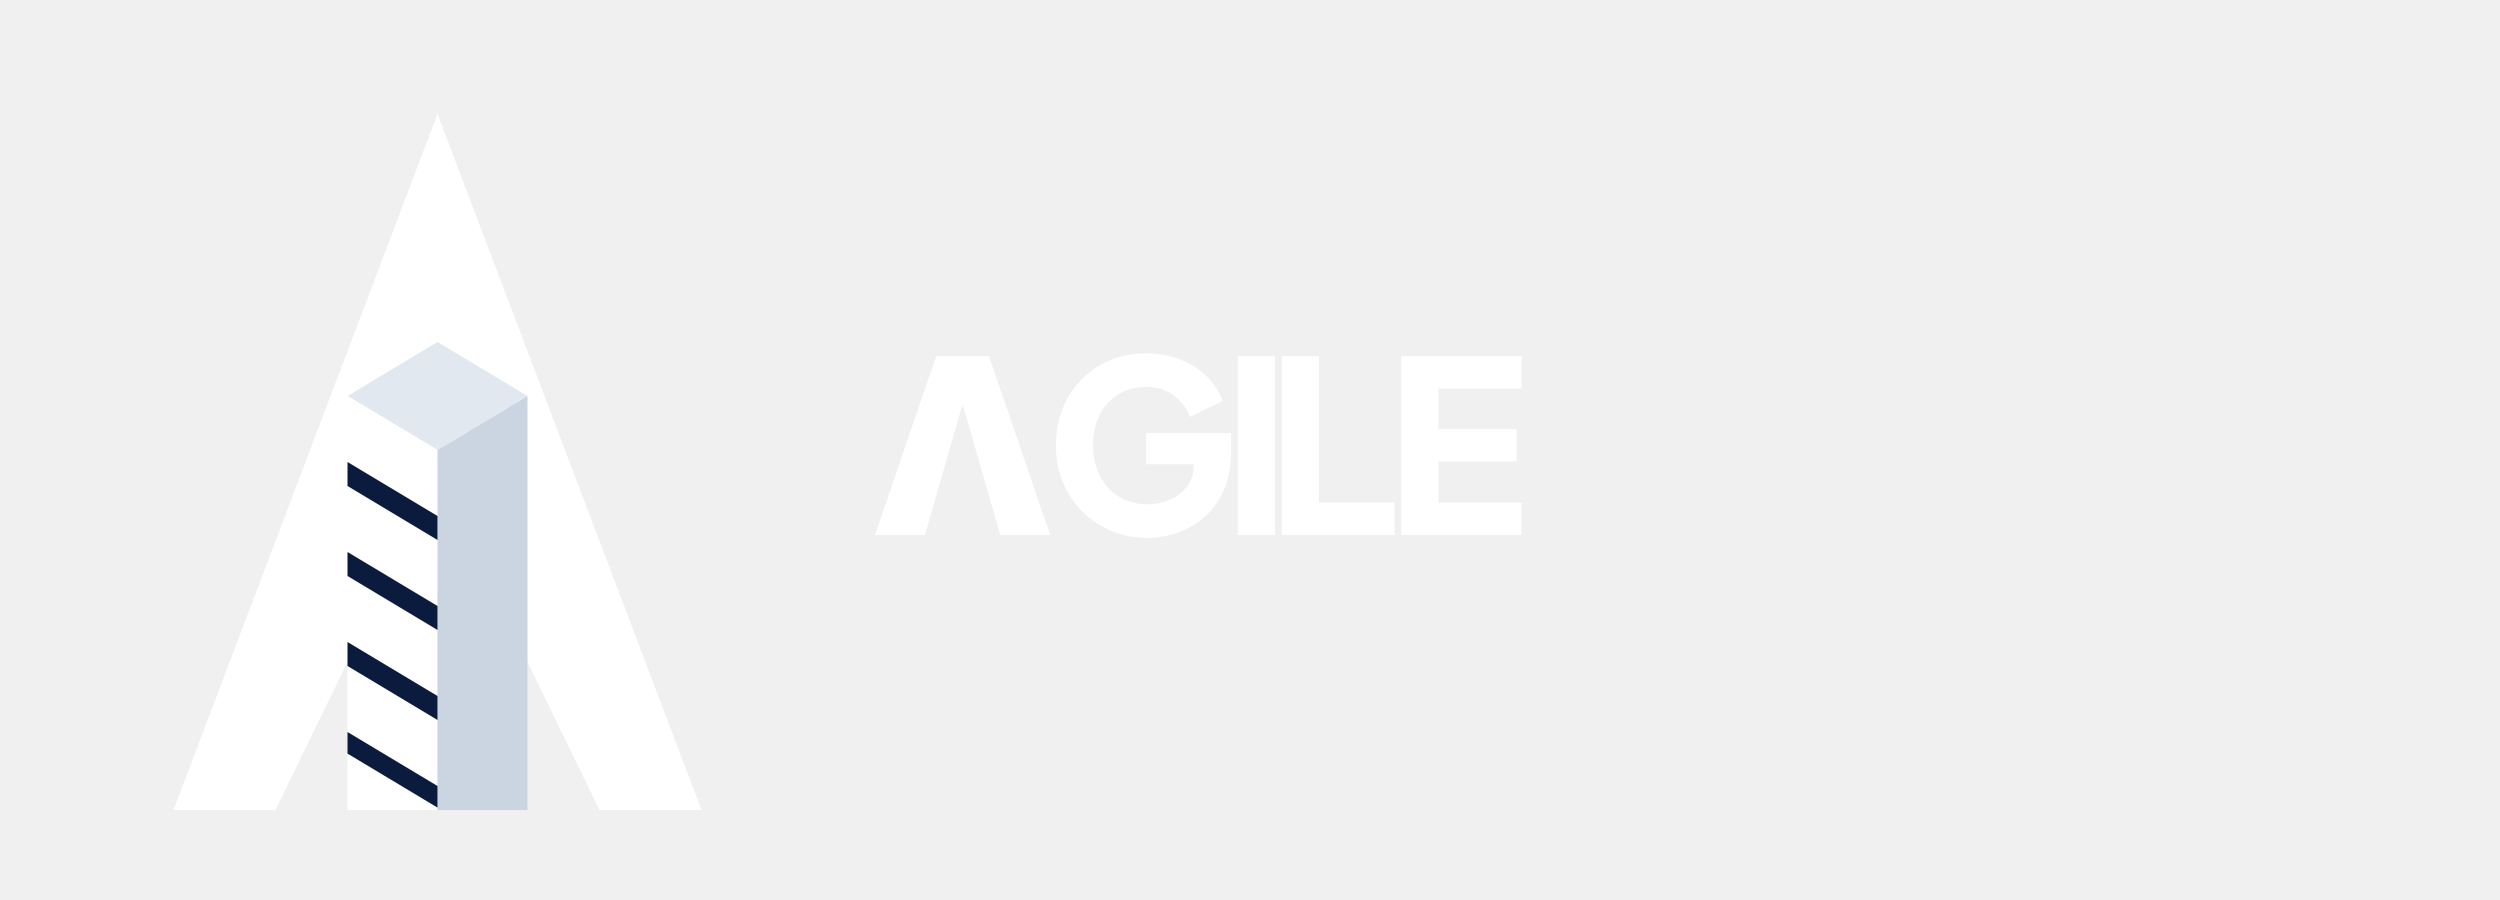
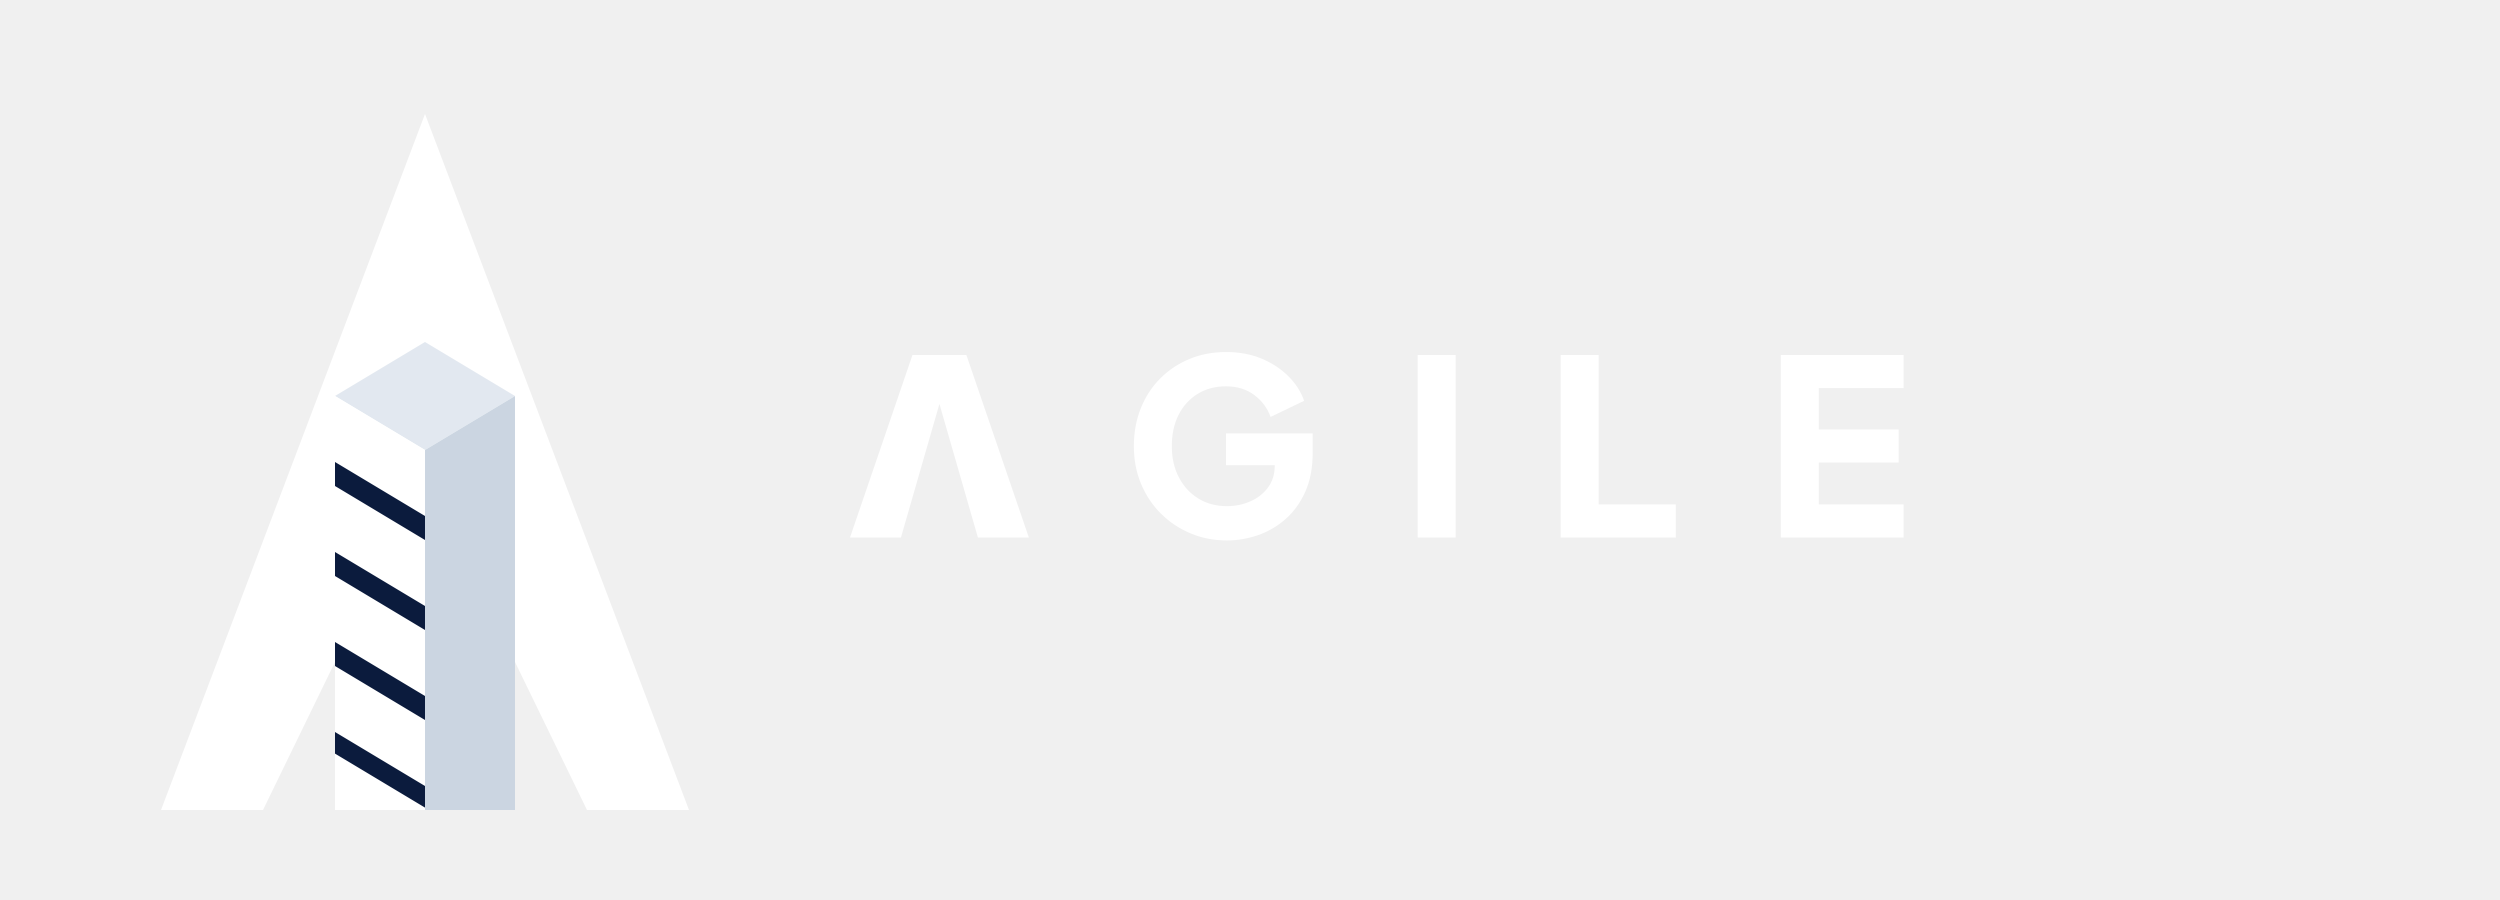
<svg xmlns="http://www.w3.org/2000/svg" viewBox="0 0 1000 360" width="1000" height="360">
-   <g id="agile-symbol" transform="translate(175, 180) scale(0.48) translate(-400, -380)">
+   <g id="agile-symbol" transform="translate(170, 180) scale(0.48) translate(-400, -380)">
    <polygon points="400,100 620,680 535,680 445,495 355,495 265,680 180,680" fill="#FFFFFF" />
    <polygon points="400,290 475,335 400,380 325,335" fill="#E2E8F0" />
    <polygon points="325,335 400,380 400,680 325,680" fill="#FFFFFF" />
    <polygon points="400,380 475,335 475,680 400,680" fill="#CBD5E1" />
    <polygon points="325,390 400,435 400,455 325,410" fill="#0B1B3D" />
    <polygon points="325,465 400,510 400,530 325,485" fill="#0B1B3D" />
    <polygon points="325,540 400,585 400,605 325,560" fill="#0B1B3D" />
    <polygon points="325,615 400,660 400,678 325,633" fill="#0B1B3D" />
  </g>
-   <path id="agile-wordmark" d="M 350.00 214.00 L 374.48 142.48 L 395.60 142.48 L 420.08 214.00 L 400.11 214.00 L 385.04 161.65 L 369.97 214.00 Z M458.84 215.15Q451.16 215.15 444.54 212.37Q437.92 209.58 432.92 204.59Q427.93 199.60 425.15 192.88Q422.36 186.16 422.36 178.19Q422.36 170.22 425.05 163.46Q427.74 156.69 432.64 151.74Q437.53 146.80 444.11 144.06Q450.68 141.33 458.46 141.33Q466.24 141.33 472.43 143.92Q478.62 146.51 482.94 150.83Q487.26 155.15 489.08 160.43L475.93 166.77Q474.11 161.58 469.55 158.18Q464.99 154.77 458.46 154.77Q452.12 154.77 447.32 157.74Q442.52 160.72 439.88 165.95Q437.24 171.18 437.24 178.19Q437.24 185.20 440.03 190.48Q442.81 195.76 447.66 198.74Q452.51 201.71 458.84 201.71Q463.74 201.71 468.01 199.84Q472.28 197.97 474.92 194.42Q477.56 190.86 477.56 185.87L477.56 185.68L458.46 185.68L458.46 173.20L492.44 173.20L492.44 180.78Q492.44 189.52 489.56 196Q486.68 202.48 481.84 206.75Q476.99 211.02 470.99 213.09Q464.99 215.15 458.84 215.15 M510.01 214L495.13 214L495.13 142.48L510.01 142.48 M557.82 214L512.70 214L512.70 142.48L527.58 142.48L527.58 201.04L557.82 201.04 M608.60 214L560.51 214L560.51 142.48L608.60 142.48L608.60 155.44L575.39 155.44L575.39 171.66L606.68 171.66L606.68 184.62L575.39 184.62L575.39 201.04L608.60 201.04" fill="#FFFFFF" />
+   <path id="agile-wordmark" d="M 340.00 215.00 L 364.99 141.99 L 386.55 141.99 L 411.54 215.00 L 391.16 215.00 L 375.77 161.56 L 360.38 215.00 Z M490.78 216.18Q482.94 216.18 476.18 213.33Q469.42 210.49 464.32 205.40Q459.22 200.30 456.38 193.44Q453.54 186.58 453.54 178.45Q453.54 170.31 456.28 163.40Q459.03 156.49 464.03 151.45Q469.02 146.40 475.74 143.61Q482.45 140.81 490.39 140.81Q498.33 140.81 504.65 143.46Q510.97 146.11 515.38 150.52Q519.79 154.93 521.65 160.32L508.22 166.78Q506.36 161.49 501.71 158.01Q497.05 154.53 490.39 154.53Q483.92 154.53 479.02 157.57Q474.12 160.61 471.43 165.95Q468.73 171.29 468.73 178.45Q468.73 185.60 471.57 190.99Q474.41 196.38 479.36 199.42Q484.31 202.46 490.78 202.46Q495.78 202.46 500.14 200.54Q504.50 198.63 507.19 195.01Q509.89 191.38 509.89 186.29L509.89 186.09L490.39 186.09L490.39 173.35L525.08 173.35L525.08 181.09Q525.08 190.01 522.14 196.63Q519.20 203.24 514.25 207.60Q509.30 211.96 503.18 214.07Q497.05 216.18 490.78 216.18 M582.27 215L567.08 215L567.08 141.99L582.27 141.99 M670.33 215L624.27 215L624.27 141.99L639.46 141.99L639.46 201.77L670.33 201.77 M761.43 215L712.33 215L712.33 141.99L761.43 141.99L761.43 155.22L727.52 155.22L727.52 171.78L759.47 171.78L759.47 185.01L727.52 185.01L727.52 201.77L761.43 201.77" fill="#FFFFFF" />
</svg>
